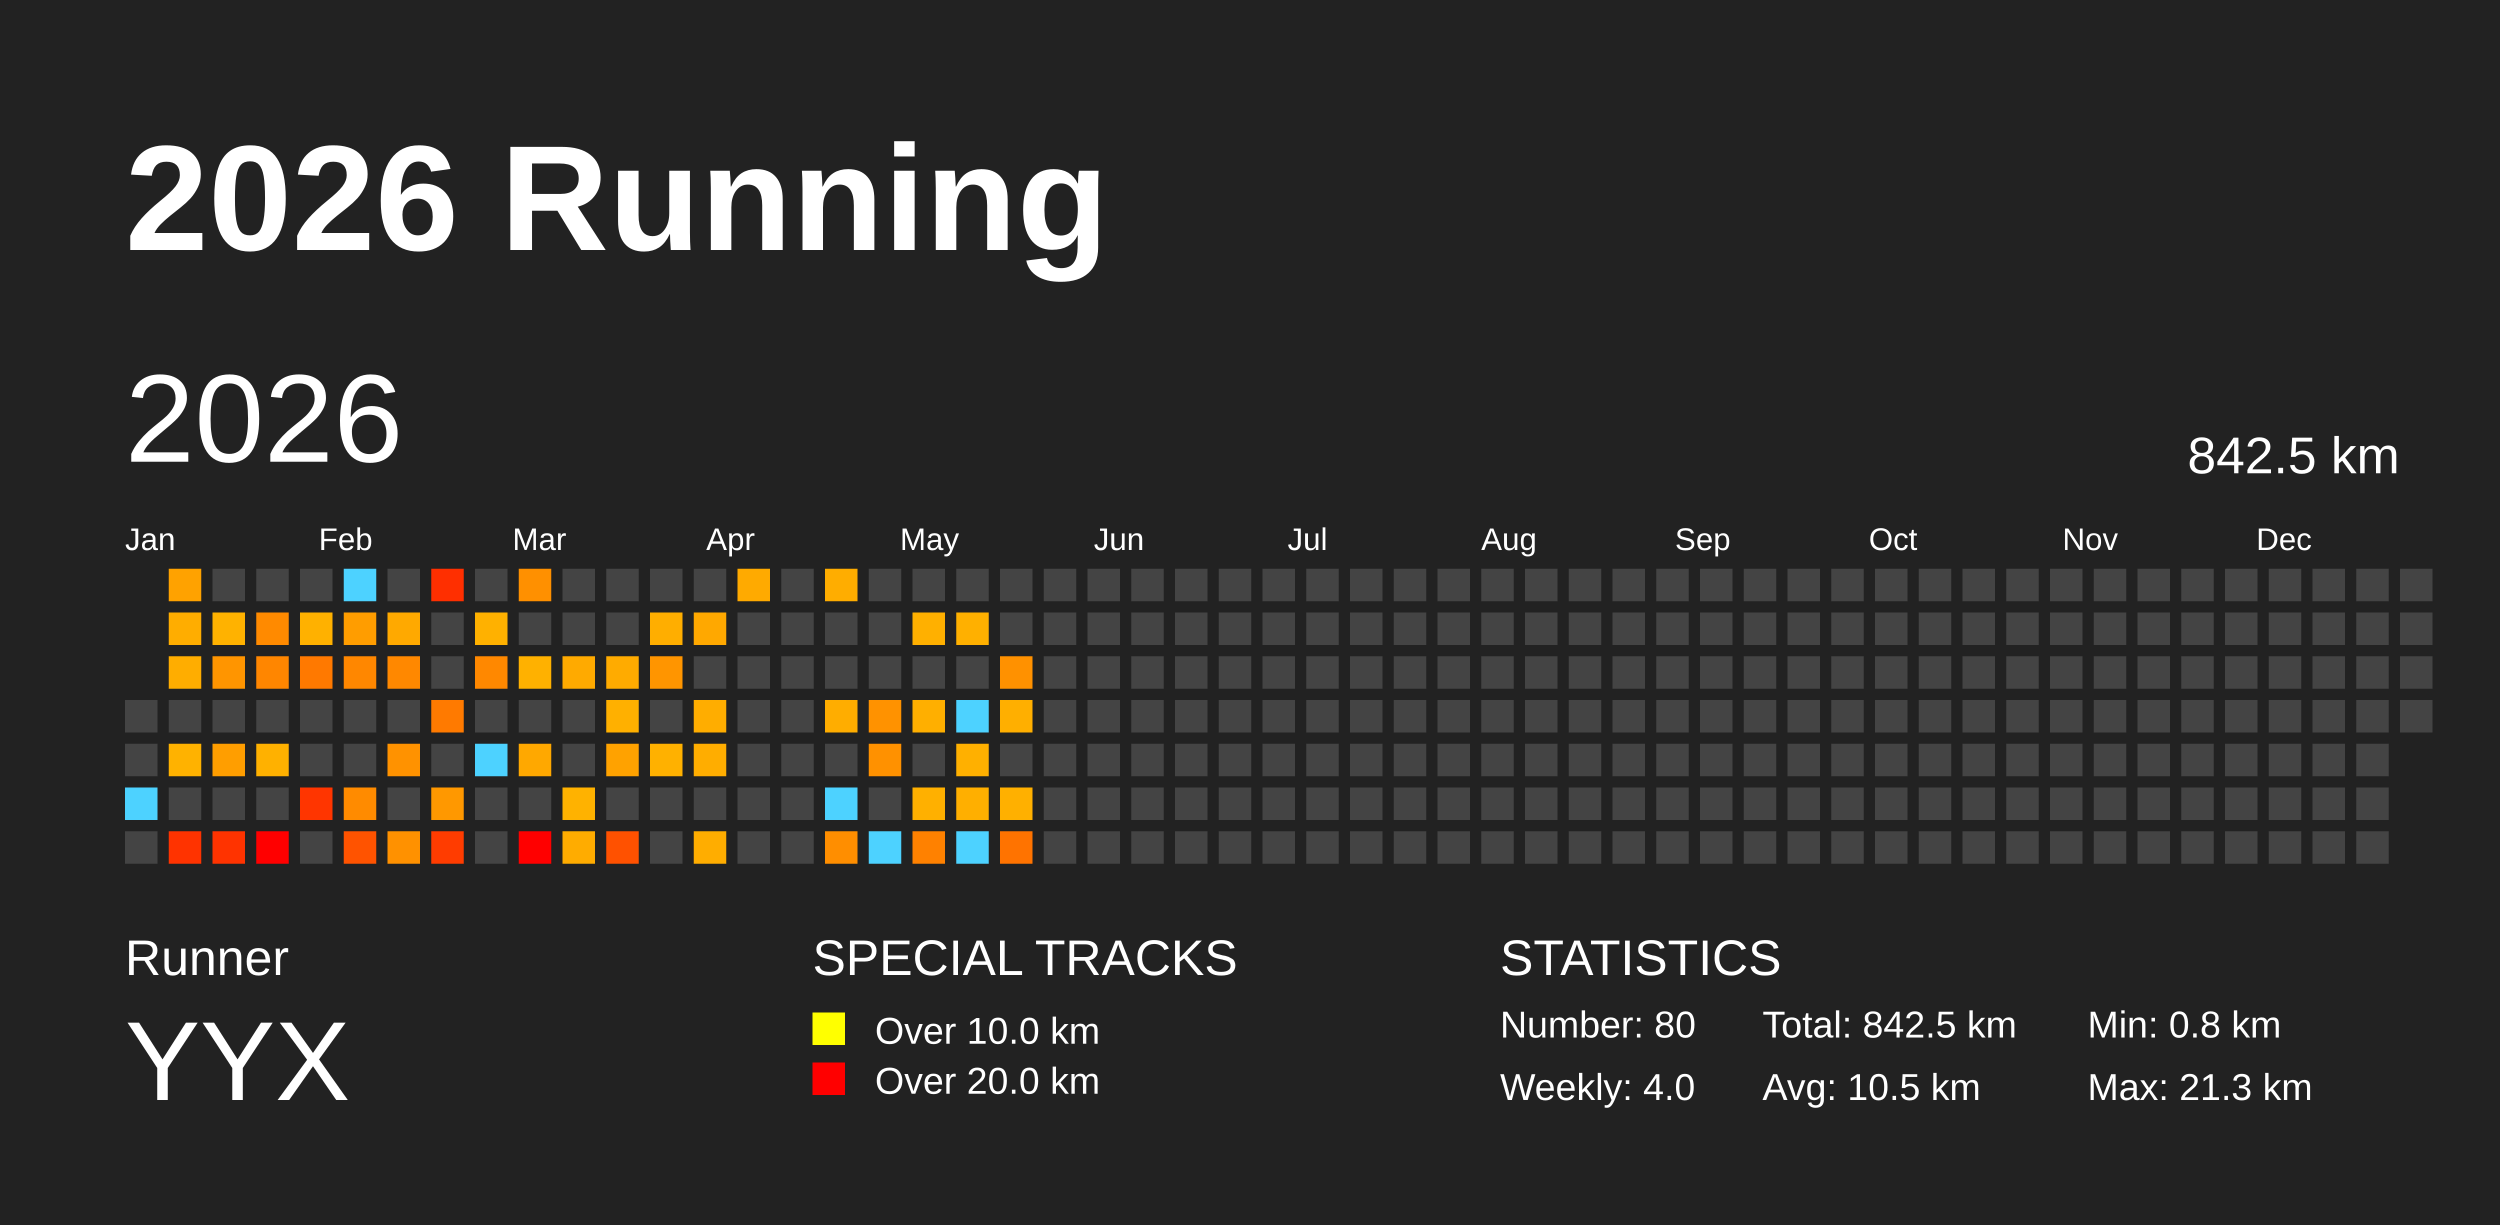
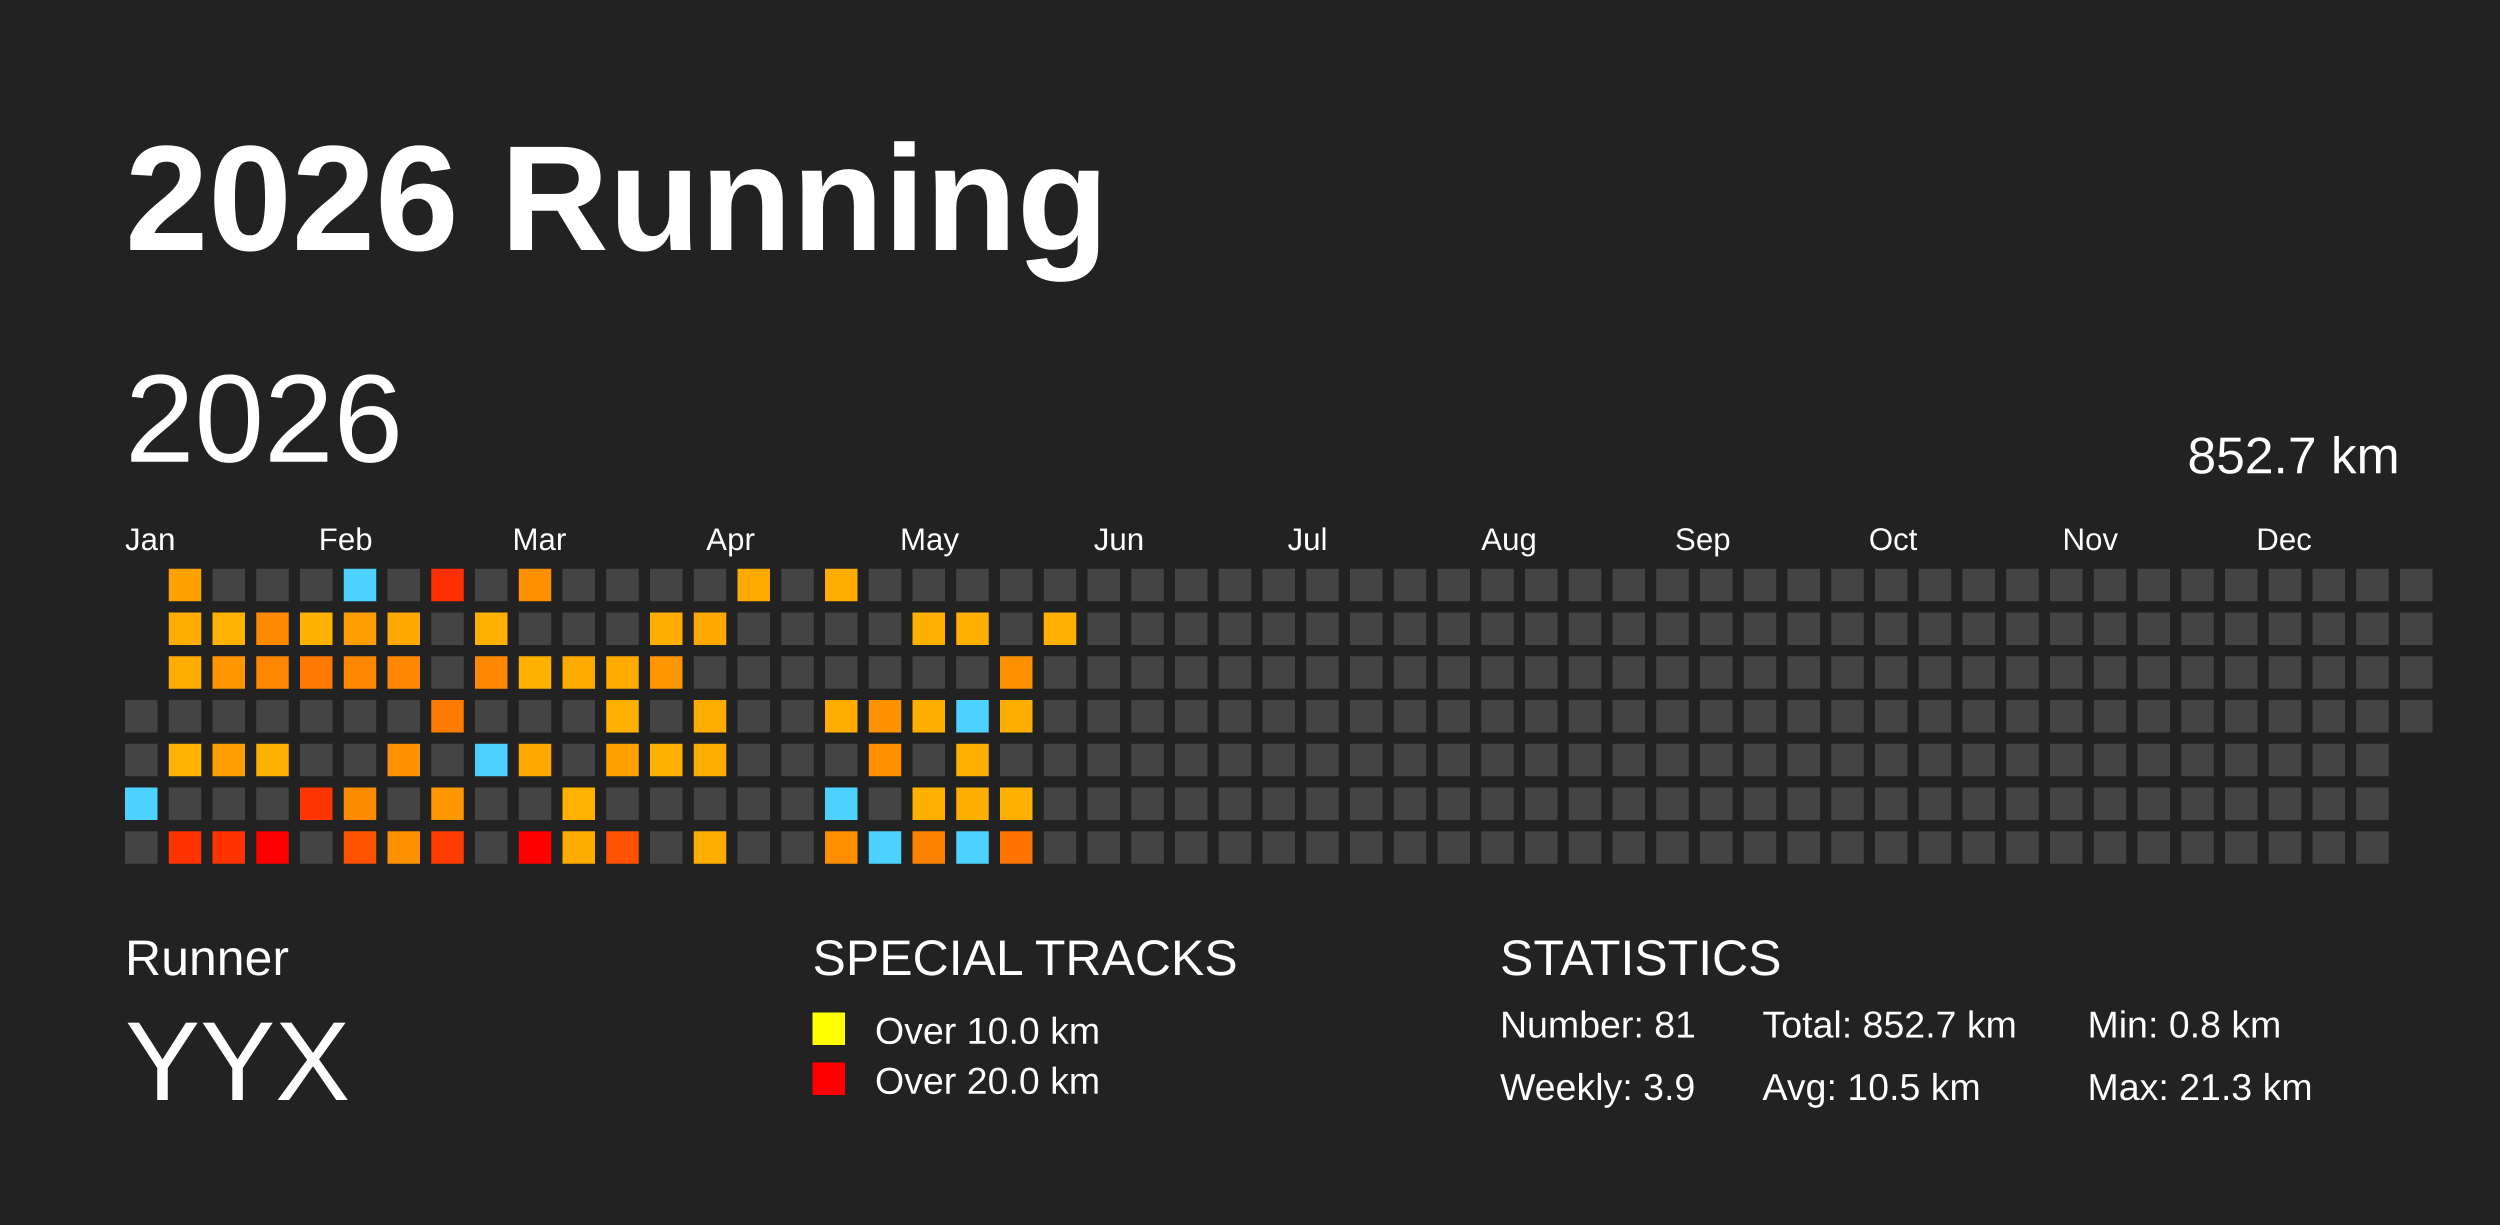
<svg xmlns="http://www.w3.org/2000/svg" baseProfile="full" height="98mm" version="1.1" viewBox="0,0,200,98" width="200mm">
  <defs />
  <rect fill="#222222" height="98" width="200" x="0" y="0" />
  <text fill="#FFFFFF" style="font-size:12px; font-family:Arial; font-weight:bold;" x="10" y="20">2026 Running</text>
  <text fill="#FFFFFF" style="font-size:4px; font-family:Arial" x="10" y="78">Runner</text>
  <text fill="#FFFFFF" style="font-size:9px; font-family:Arial" x="10" y="88">YYX</text>
  <text fill="#FFFFFF" style="font-size:4px; font-family:Arial" x="65" y="78">SPECIAL TRACKS</text>
  <rect fill="yellow" height="2.6" width="2.6" x="65" y="81" />
  <text fill="#FFFFFF" style="font-size:3px; font-family:Arial" x="70" y="83.5">Over 10.0 km</text>
  <rect fill="red" height="2.6" width="2.6" x="65" y="85" />
  <text fill="#FFFFFF" style="font-size:3px; font-family:Arial" x="70" y="87.5">Over 20.0 km</text>
  <text fill="#FFFFFF" style="font-size:4px; font-family:Arial" x="120" y="78">STATISTICS</text>
-   <text fill="#FFFFFF" style="font-size:3px; font-family:Arial" x="120" y="83">Number: 80</text>
-   <text fill="#FFFFFF" style="font-size:3px; font-family:Arial" x="120" y="88">Weekly: 4.0</text>
-   <text fill="#FFFFFF" style="font-size:3px; font-family:Arial" x="141" y="83">Total: 842.5 km</text>
+   <text fill="#FFFFFF" style="font-size:3px; font-family:Arial" x="120" y="83">Number: 81</text>
+   <text fill="#FFFFFF" style="font-size:3px; font-family:Arial" x="120" y="88">Weekly: 3.9</text>
+   <text fill="#FFFFFF" style="font-size:3px; font-family:Arial" x="141" y="83">Total: 852.7 km</text>
  <text fill="#FFFFFF" style="font-size:3px; font-family:Arial" x="141" y="88">Avg: 10.5 km</text>
  <text fill="#FFFFFF" style="font-size:3px; font-family:Arial" x="167" y="83">Min: 0.8 km</text>
  <text fill="#FFFFFF" style="font-size:3px; font-family:Arial" x="167" y="88">Max: 21.3 km</text>
  <text dominant-baseline="hanging" fill="#FFFFFF" style="font-size:10.0px; font-family:Arial;" x="10" y="30">2026</text>
-   <text dominant-baseline="hanging" fill="#FFFFFF" style="font-size:4.125px; font-family:Arial;" x="175" y="35">842.5 km</text>
+   <text dominant-baseline="hanging" fill="#FFFFFF" style="font-size:4.125px; font-family:Arial;" x="175" y="35">852.7 km</text>
  <text fill="#FFFFFF" style="font-size:2.5px; font-family:Arial" x="10.0" y="44">Jan</text>
  <text fill="#FFFFFF" style="font-size:2.5px; font-family:Arial" x="25.5" y="44">Feb</text>
  <text fill="#FFFFFF" style="font-size:2.5px; font-family:Arial" x="41.0" y="44">Mar</text>
  <text fill="#FFFFFF" style="font-size:2.5px; font-family:Arial" x="56.5" y="44">Apr</text>
  <text fill="#FFFFFF" style="font-size:2.5px; font-family:Arial" x="72.0" y="44">May</text>
  <text fill="#FFFFFF" style="font-size:2.5px; font-family:Arial" x="87.5" y="44">Jun</text>
  <text fill="#FFFFFF" style="font-size:2.5px; font-family:Arial" x="103.0" y="44">Jul</text>
  <text fill="#FFFFFF" style="font-size:2.5px; font-family:Arial" x="118.5" y="44">Aug</text>
  <text fill="#FFFFFF" style="font-size:2.5px; font-family:Arial" x="134.0" y="44">Sep</text>
  <text fill="#FFFFFF" style="font-size:2.5px; font-family:Arial" x="149.5" y="44">Oct</text>
  <text fill="#FFFFFF" style="font-size:2.5px; font-family:Arial" x="165.0" y="44">Nov</text>
  <text fill="#FFFFFF" style="font-size:2.5px; font-family:Arial" x="180.5" y="44">Dec</text>
  <rect fill="#444444" height="2.6" width="2.6" x="10.0" y="56.0" />
  <rect fill="#444444" height="2.6" width="2.6" x="10.0" y="59.5" />
  <rect fill="#4dd2ff" height="2.6" width="2.6" x="10.0" y="63.0" />
  <rect fill="#444444" height="2.6" width="2.6" x="10.0" y="66.5" />
  <rect fill="#ffa200" height="2.6" width="2.6" x="13.5" y="45.5" />
  <rect fill="#ffad00" height="2.6" width="2.6" x="13.5" y="49.0" />
  <rect fill="#ffad00" height="2.6" width="2.6" x="13.5" y="52.5" />
  <rect fill="#444444" height="2.6" width="2.6" x="13.5" y="56.0" />
  <rect fill="#ffb200" height="2.6" width="2.6" x="13.5" y="59.5" />
  <rect fill="#444444" height="2.6" width="2.6" x="13.5" y="63.0" />
  <rect fill="#ff3300" height="2.6" width="2.6" x="13.5" y="66.5" />
  <rect fill="#444444" height="2.6" width="2.6" x="17.0" y="45.5" />
  <rect fill="#ffb200" height="2.6" width="2.6" x="17.0" y="49.0" />
  <rect fill="#ff9500" height="2.6" width="2.6" x="17.0" y="52.5" />
  <rect fill="#444444" height="2.6" width="2.6" x="17.0" y="56.0" />
  <rect fill="#ff9e00" height="2.6" width="2.6" x="17.0" y="59.5" />
  <rect fill="#444444" height="2.6" width="2.6" x="17.0" y="63.0" />
  <rect fill="#ff3300" height="2.6" width="2.6" x="17.0" y="66.5" />
  <rect fill="#444444" height="2.6" width="2.6" x="20.5" y="45.5" />
  <rect fill="#ff8a00" height="2.6" width="2.6" x="20.5" y="49.0" />
  <rect fill="#ff8600" height="2.6" width="2.6" x="20.5" y="52.5" />
  <rect fill="#444444" height="2.6" width="2.6" x="20.5" y="56.0" />
  <rect fill="#ffb100" height="2.6" width="2.6" x="20.5" y="59.5" />
  <rect fill="#444444" height="2.6" width="2.6" x="20.5" y="63.0" />
  <rect fill="red" height="2.6" width="2.6" x="20.5" y="66.5" />
  <rect fill="#444444" height="2.6" width="2.6" x="24.0" y="45.5" />
  <rect fill="#ffb100" height="2.6" width="2.6" x="24.0" y="49.0" />
  <rect fill="#ff7900" height="2.6" width="2.6" x="24.0" y="52.5" />
  <rect fill="#444444" height="2.6" width="2.6" x="24.0" y="56.0" />
  <rect fill="#444444" height="2.6" width="2.6" x="24.0" y="59.5" />
  <rect fill="#ff3500" height="2.6" width="2.6" x="24.0" y="63.0" />
  <rect fill="#444444" height="2.6" width="2.6" x="24.0" y="66.5" />
  <rect fill="#4dd2ff" height="2.6" width="2.6" x="27.5" y="45.5" />
  <rect fill="#ff9d00" height="2.6" width="2.6" x="27.5" y="49.0" />
  <rect fill="#ff8700" height="2.6" width="2.6" x="27.5" y="52.5" />
  <rect fill="#444444" height="2.6" width="2.6" x="27.5" y="56.0" />
  <rect fill="#444444" height="2.6" width="2.6" x="27.5" y="59.5" />
  <rect fill="#ff8b00" height="2.6" width="2.6" x="27.5" y="63.0" />
  <rect fill="#ff5300" height="2.6" width="2.6" x="27.5" y="66.5" />
  <rect fill="#444444" height="2.6" width="2.6" x="31.0" y="45.5" />
  <rect fill="#ffa900" height="2.6" width="2.6" x="31.0" y="49.0" />
  <rect fill="#ff8800" height="2.6" width="2.6" x="31.0" y="52.5" />
  <rect fill="#444444" height="2.6" width="2.6" x="31.0" y="56.0" />
  <rect fill="#ff9200" height="2.6" width="2.6" x="31.0" y="59.5" />
  <rect fill="#444444" height="2.6" width="2.6" x="31.0" y="63.0" />
  <rect fill="#ff9100" height="2.6" width="2.6" x="31.0" y="66.5" />
  <rect fill="#ff2f00" height="2.6" width="2.6" x="34.5" y="45.5" />
  <rect fill="#444444" height="2.6" width="2.6" x="34.5" y="49.0" />
  <rect fill="#444444" height="2.6" width="2.6" x="34.5" y="52.5" />
  <rect fill="#ff7a00" height="2.6" width="2.6" x="34.5" y="56.0" />
  <rect fill="#444444" height="2.6" width="2.6" x="34.5" y="59.5" />
  <rect fill="#ff9800" height="2.6" width="2.6" x="34.5" y="63.0" />
  <rect fill="#ff3c00" height="2.6" width="2.6" x="34.5" y="66.5" />
  <rect fill="#444444" height="2.6" width="2.6" x="38.0" y="45.5" />
  <rect fill="#ffb100" height="2.6" width="2.6" x="38.0" y="49.0" />
  <rect fill="#ff8800" height="2.6" width="2.6" x="38.0" y="52.5" />
  <rect fill="#444444" height="2.6" width="2.6" x="38.0" y="56.0" />
  <rect fill="#4dd2ff" height="2.6" width="2.6" x="38.0" y="59.5" />
  <rect fill="#444444" height="2.6" width="2.6" x="38.0" y="63.0" />
  <rect fill="#444444" height="2.6" width="2.6" x="38.0" y="66.5" />
  <rect fill="#ff9000" height="2.6" width="2.6" x="41.5" y="45.5" />
  <rect fill="#444444" height="2.6" width="2.6" x="41.5" y="49.0" />
  <rect fill="#ffb100" height="2.6" width="2.6" x="41.5" y="52.5" />
  <rect fill="#444444" height="2.6" width="2.6" x="41.5" y="56.0" />
  <rect fill="#ffa800" height="2.6" width="2.6" x="41.5" y="59.5" />
  <rect fill="#444444" height="2.6" width="2.6" x="41.5" y="63.0" />
  <rect fill="red" height="2.6" width="2.6" x="41.5" y="66.5" />
  <rect fill="#444444" height="2.6" width="2.6" x="45.0" y="45.5" />
  <rect fill="#444444" height="2.6" width="2.6" x="45.0" y="49.0" />
  <rect fill="#ffaa00" height="2.6" width="2.6" x="45.0" y="52.5" />
  <rect fill="#444444" height="2.6" width="2.6" x="45.0" y="56.0" />
  <rect fill="#444444" height="2.6" width="2.6" x="45.0" y="59.5" />
  <rect fill="#ffb200" height="2.6" width="2.6" x="45.0" y="63.0" />
  <rect fill="#ffac00" height="2.6" width="2.6" x="45.0" y="66.5" />
  <rect fill="#444444" height="2.6" width="2.6" x="48.5" y="45.5" />
  <rect fill="#444444" height="2.6" width="2.6" x="48.5" y="49.0" />
  <rect fill="#ffab00" height="2.6" width="2.6" x="48.5" y="52.5" />
  <rect fill="#ffb000" height="2.6" width="2.6" x="48.5" y="56.0" />
  <rect fill="#ffa200" height="2.6" width="2.6" x="48.5" y="59.5" />
  <rect fill="#444444" height="2.6" width="2.6" x="48.5" y="63.0" />
  <rect fill="#ff5100" height="2.6" width="2.6" x="48.5" y="66.5" />
  <rect fill="#444444" height="2.6" width="2.6" x="52.0" y="45.5" />
  <rect fill="#ffae00" height="2.6" width="2.6" x="52.0" y="49.0" />
  <rect fill="#ff9500" height="2.6" width="2.6" x="52.0" y="52.5" />
  <rect fill="#444444" height="2.6" width="2.6" x="52.0" y="56.0" />
  <rect fill="#ffb100" height="2.6" width="2.6" x="52.0" y="59.5" />
  <rect fill="#444444" height="2.6" width="2.6" x="52.0" y="63.0" />
  <rect fill="#444444" height="2.6" width="2.6" x="52.0" y="66.5" />
  <rect fill="#444444" height="2.6" width="2.6" x="55.5" y="45.5" />
  <rect fill="#ffa800" height="2.6" width="2.6" x="55.5" y="49.0" />
  <rect fill="#444444" height="2.6" width="2.6" x="55.5" y="52.5" />
  <rect fill="#ffad00" height="2.6" width="2.6" x="55.5" y="56.0" />
  <rect fill="#ffad00" height="2.6" width="2.6" x="55.5" y="59.5" />
  <rect fill="#444444" height="2.6" width="2.6" x="55.5" y="63.0" />
  <rect fill="#ffad00" height="2.6" width="2.6" x="55.5" y="66.5" />
  <rect fill="#ffaa00" height="2.6" width="2.6" x="59.0" y="45.5" />
  <rect fill="#444444" height="2.6" width="2.6" x="59.0" y="49.0" />
  <rect fill="#444444" height="2.6" width="2.6" x="59.0" y="52.5" />
  <rect fill="#444444" height="2.6" width="2.6" x="59.0" y="56.0" />
  <rect fill="#444444" height="2.6" width="2.6" x="59.0" y="59.5" />
  <rect fill="#444444" height="2.6" width="2.6" x="59.0" y="63.0" />
  <rect fill="#444444" height="2.6" width="2.6" x="59.0" y="66.5" />
  <rect fill="#444444" height="2.6" width="2.6" x="62.5" y="45.5" />
  <rect fill="#444444" height="2.6" width="2.6" x="62.5" y="49.0" />
  <rect fill="#444444" height="2.6" width="2.6" x="62.5" y="52.5" />
  <rect fill="#444444" height="2.6" width="2.6" x="62.5" y="56.0" />
  <rect fill="#444444" height="2.6" width="2.6" x="62.5" y="59.5" />
  <rect fill="#444444" height="2.6" width="2.6" x="62.5" y="63.0" />
  <rect fill="#444444" height="2.6" width="2.6" x="62.5" y="66.5" />
  <rect fill="#ffad00" height="2.6" width="2.6" x="66.0" y="45.5" />
  <rect fill="#444444" height="2.6" width="2.6" x="66.0" y="49.0" />
  <rect fill="#444444" height="2.6" width="2.6" x="66.0" y="52.5" />
  <rect fill="#ffad00" height="2.6" width="2.6" x="66.0" y="56.0" />
  <rect fill="#444444" height="2.6" width="2.6" x="66.0" y="59.5" />
  <rect fill="#4dd2ff" height="2.6" width="2.6" x="66.0" y="63.0" />
  <rect fill="#ff8e00" height="2.6" width="2.6" x="66.0" y="66.5" />
  <rect fill="#444444" height="2.6" width="2.6" x="69.5" y="45.5" />
  <rect fill="#444444" height="2.6" width="2.6" x="69.5" y="49.0" />
  <rect fill="#444444" height="2.6" width="2.6" x="69.5" y="52.5" />
  <rect fill="#ff9200" height="2.6" width="2.6" x="69.5" y="56.0" />
  <rect fill="#ff9100" height="2.6" width="2.6" x="69.5" y="59.5" />
  <rect fill="#444444" height="2.6" width="2.6" x="69.5" y="63.0" />
  <rect fill="#4dd2ff" height="2.6" width="2.6" x="69.5" y="66.5" />
  <rect fill="#444444" height="2.6" width="2.6" x="73.0" y="45.5" />
  <rect fill="#ffb000" height="2.6" width="2.6" x="73.0" y="49.0" />
  <rect fill="#444444" height="2.6" width="2.6" x="73.0" y="52.5" />
  <rect fill="#ffaf00" height="2.6" width="2.6" x="73.0" y="56.0" />
  <rect fill="#444444" height="2.6" width="2.6" x="73.0" y="59.5" />
  <rect fill="#ffb000" height="2.6" width="2.6" x="73.0" y="63.0" />
  <rect fill="#ff8100" height="2.6" width="2.6" x="73.0" y="66.5" />
  <rect fill="#444444" height="2.6" width="2.6" x="76.5" y="45.5" />
  <rect fill="#ffb000" height="2.6" width="2.6" x="76.5" y="49.0" />
  <rect fill="#444444" height="2.6" width="2.6" x="76.5" y="52.5" />
  <rect fill="#4dd2ff" height="2.6" width="2.6" x="76.5" y="56.0" />
  <rect fill="#ffb000" height="2.6" width="2.6" x="76.5" y="59.5" />
  <rect fill="#ffaf00" height="2.6" width="2.6" x="76.5" y="63.0" />
  <rect fill="#4dd2ff" height="2.6" width="2.6" x="76.5" y="66.5" />
  <rect fill="#444444" height="2.6" width="2.6" x="80.0" y="45.5" />
  <rect fill="#444444" height="2.6" width="2.6" x="80.0" y="49.0" />
  <rect fill="#ff9100" height="2.6" width="2.6" x="80.0" y="52.5" />
  <rect fill="#ffaf00" height="2.6" width="2.6" x="80.0" y="56.0" />
  <rect fill="#444444" height="2.6" width="2.6" x="80.0" y="59.5" />
  <rect fill="#ffb000" height="2.6" width="2.6" x="80.0" y="63.0" />
  <rect fill="#ff7300" height="2.6" width="2.6" x="80.0" y="66.5" />
  <rect fill="#444444" height="2.6" width="2.6" x="83.5" y="45.5" />
-   <rect fill="#444444" height="2.6" width="2.6" x="83.5" y="49.0" />
+   <rect fill="#ffb000" height="2.6" width="2.6" x="83.5" y="49.0" />
  <rect fill="#444444" height="2.6" width="2.6" x="83.5" y="52.5" />
  <rect fill="#444444" height="2.6" width="2.6" x="83.5" y="56.0" />
  <rect fill="#444444" height="2.6" width="2.6" x="83.5" y="59.5" />
  <rect fill="#444444" height="2.6" width="2.6" x="83.5" y="63.0" />
  <rect fill="#444444" height="2.6" width="2.6" x="83.5" y="66.5" />
  <rect fill="#444444" height="2.6" width="2.6" x="87.0" y="45.5" />
  <rect fill="#444444" height="2.6" width="2.6" x="87.0" y="49.0" />
  <rect fill="#444444" height="2.6" width="2.6" x="87.0" y="52.5" />
  <rect fill="#444444" height="2.6" width="2.6" x="87.0" y="56.0" />
  <rect fill="#444444" height="2.6" width="2.6" x="87.0" y="59.5" />
  <rect fill="#444444" height="2.6" width="2.6" x="87.0" y="63.0" />
  <rect fill="#444444" height="2.6" width="2.6" x="87.0" y="66.5" />
  <rect fill="#444444" height="2.6" width="2.6" x="90.5" y="45.5" />
  <rect fill="#444444" height="2.6" width="2.6" x="90.5" y="49.0" />
  <rect fill="#444444" height="2.6" width="2.6" x="90.5" y="52.5" />
  <rect fill="#444444" height="2.6" width="2.6" x="90.5" y="56.0" />
  <rect fill="#444444" height="2.6" width="2.6" x="90.5" y="59.5" />
  <rect fill="#444444" height="2.6" width="2.6" x="90.5" y="63.0" />
  <rect fill="#444444" height="2.6" width="2.6" x="90.5" y="66.5" />
  <rect fill="#444444" height="2.6" width="2.6" x="94.0" y="45.5" />
  <rect fill="#444444" height="2.6" width="2.6" x="94.0" y="49.0" />
  <rect fill="#444444" height="2.6" width="2.6" x="94.0" y="52.5" />
  <rect fill="#444444" height="2.6" width="2.6" x="94.0" y="56.0" />
  <rect fill="#444444" height="2.6" width="2.6" x="94.0" y="59.5" />
  <rect fill="#444444" height="2.6" width="2.6" x="94.0" y="63.0" />
  <rect fill="#444444" height="2.6" width="2.6" x="94.0" y="66.5" />
  <rect fill="#444444" height="2.6" width="2.6" x="97.5" y="45.5" />
  <rect fill="#444444" height="2.6" width="2.6" x="97.5" y="49.0" />
  <rect fill="#444444" height="2.6" width="2.6" x="97.5" y="52.5" />
  <rect fill="#444444" height="2.6" width="2.6" x="97.5" y="56.0" />
  <rect fill="#444444" height="2.6" width="2.6" x="97.5" y="59.5" />
  <rect fill="#444444" height="2.6" width="2.6" x="97.5" y="63.0" />
  <rect fill="#444444" height="2.6" width="2.6" x="97.5" y="66.5" />
  <rect fill="#444444" height="2.6" width="2.6" x="101.0" y="45.5" />
  <rect fill="#444444" height="2.6" width="2.6" x="101.0" y="49.0" />
  <rect fill="#444444" height="2.6" width="2.6" x="101.0" y="52.5" />
  <rect fill="#444444" height="2.6" width="2.6" x="101.0" y="56.0" />
  <rect fill="#444444" height="2.6" width="2.6" x="101.0" y="59.5" />
  <rect fill="#444444" height="2.6" width="2.6" x="101.0" y="63.0" />
  <rect fill="#444444" height="2.6" width="2.6" x="101.0" y="66.5" />
  <rect fill="#444444" height="2.6" width="2.6" x="104.5" y="45.5" />
  <rect fill="#444444" height="2.6" width="2.6" x="104.5" y="49.0" />
  <rect fill="#444444" height="2.6" width="2.6" x="104.5" y="52.5" />
  <rect fill="#444444" height="2.6" width="2.6" x="104.5" y="56.0" />
  <rect fill="#444444" height="2.6" width="2.6" x="104.5" y="59.5" />
  <rect fill="#444444" height="2.6" width="2.6" x="104.5" y="63.0" />
  <rect fill="#444444" height="2.6" width="2.6" x="104.5" y="66.5" />
  <rect fill="#444444" height="2.6" width="2.6" x="108.0" y="45.5" />
  <rect fill="#444444" height="2.6" width="2.6" x="108.0" y="49.0" />
  <rect fill="#444444" height="2.6" width="2.6" x="108.0" y="52.5" />
  <rect fill="#444444" height="2.6" width="2.6" x="108.0" y="56.0" />
  <rect fill="#444444" height="2.6" width="2.6" x="108.0" y="59.5" />
  <rect fill="#444444" height="2.6" width="2.6" x="108.0" y="63.0" />
  <rect fill="#444444" height="2.6" width="2.6" x="108.0" y="66.5" />
  <rect fill="#444444" height="2.6" width="2.6" x="111.5" y="45.5" />
  <rect fill="#444444" height="2.6" width="2.6" x="111.5" y="49.0" />
  <rect fill="#444444" height="2.6" width="2.6" x="111.5" y="52.5" />
  <rect fill="#444444" height="2.6" width="2.6" x="111.5" y="56.0" />
  <rect fill="#444444" height="2.6" width="2.6" x="111.5" y="59.5" />
  <rect fill="#444444" height="2.6" width="2.6" x="111.5" y="63.0" />
  <rect fill="#444444" height="2.6" width="2.6" x="111.5" y="66.5" />
  <rect fill="#444444" height="2.6" width="2.6" x="115.0" y="45.5" />
  <rect fill="#444444" height="2.6" width="2.6" x="115.0" y="49.0" />
  <rect fill="#444444" height="2.6" width="2.6" x="115.0" y="52.5" />
  <rect fill="#444444" height="2.6" width="2.6" x="115.0" y="56.0" />
  <rect fill="#444444" height="2.6" width="2.6" x="115.0" y="59.5" />
  <rect fill="#444444" height="2.6" width="2.6" x="115.0" y="63.0" />
  <rect fill="#444444" height="2.6" width="2.6" x="115.0" y="66.5" />
  <rect fill="#444444" height="2.6" width="2.6" x="118.5" y="45.5" />
  <rect fill="#444444" height="2.6" width="2.6" x="118.5" y="49.0" />
  <rect fill="#444444" height="2.6" width="2.6" x="118.5" y="52.5" />
  <rect fill="#444444" height="2.6" width="2.6" x="118.5" y="56.0" />
  <rect fill="#444444" height="2.6" width="2.6" x="118.5" y="59.5" />
  <rect fill="#444444" height="2.6" width="2.6" x="118.5" y="63.0" />
  <rect fill="#444444" height="2.6" width="2.6" x="118.5" y="66.5" />
  <rect fill="#444444" height="2.6" width="2.6" x="122.0" y="45.5" />
  <rect fill="#444444" height="2.6" width="2.6" x="122.0" y="49.0" />
  <rect fill="#444444" height="2.6" width="2.6" x="122.0" y="52.5" />
  <rect fill="#444444" height="2.6" width="2.6" x="122.0" y="56.0" />
  <rect fill="#444444" height="2.6" width="2.6" x="122.0" y="59.5" />
  <rect fill="#444444" height="2.6" width="2.6" x="122.0" y="63.0" />
  <rect fill="#444444" height="2.6" width="2.6" x="122.0" y="66.5" />
  <rect fill="#444444" height="2.6" width="2.6" x="125.5" y="45.5" />
  <rect fill="#444444" height="2.6" width="2.6" x="125.5" y="49.0" />
  <rect fill="#444444" height="2.6" width="2.6" x="125.5" y="52.5" />
  <rect fill="#444444" height="2.6" width="2.6" x="125.5" y="56.0" />
  <rect fill="#444444" height="2.6" width="2.6" x="125.5" y="59.5" />
  <rect fill="#444444" height="2.6" width="2.6" x="125.5" y="63.0" />
  <rect fill="#444444" height="2.6" width="2.6" x="125.5" y="66.5" />
  <rect fill="#444444" height="2.6" width="2.6" x="129.0" y="45.5" />
  <rect fill="#444444" height="2.6" width="2.6" x="129.0" y="49.0" />
  <rect fill="#444444" height="2.6" width="2.6" x="129.0" y="52.5" />
  <rect fill="#444444" height="2.6" width="2.6" x="129.0" y="56.0" />
  <rect fill="#444444" height="2.6" width="2.6" x="129.0" y="59.5" />
  <rect fill="#444444" height="2.6" width="2.6" x="129.0" y="63.0" />
  <rect fill="#444444" height="2.6" width="2.6" x="129.0" y="66.5" />
  <rect fill="#444444" height="2.6" width="2.6" x="132.5" y="45.5" />
  <rect fill="#444444" height="2.6" width="2.6" x="132.5" y="49.0" />
  <rect fill="#444444" height="2.6" width="2.6" x="132.5" y="52.5" />
  <rect fill="#444444" height="2.6" width="2.6" x="132.5" y="56.0" />
  <rect fill="#444444" height="2.6" width="2.6" x="132.5" y="59.5" />
  <rect fill="#444444" height="2.6" width="2.6" x="132.5" y="63.0" />
  <rect fill="#444444" height="2.6" width="2.6" x="132.5" y="66.5" />
  <rect fill="#444444" height="2.6" width="2.6" x="136.0" y="45.5" />
  <rect fill="#444444" height="2.6" width="2.6" x="136.0" y="49.0" />
  <rect fill="#444444" height="2.6" width="2.6" x="136.0" y="52.5" />
  <rect fill="#444444" height="2.6" width="2.6" x="136.0" y="56.0" />
  <rect fill="#444444" height="2.6" width="2.6" x="136.0" y="59.5" />
  <rect fill="#444444" height="2.6" width="2.6" x="136.0" y="63.0" />
  <rect fill="#444444" height="2.6" width="2.6" x="136.0" y="66.5" />
  <rect fill="#444444" height="2.6" width="2.6" x="139.5" y="45.5" />
  <rect fill="#444444" height="2.6" width="2.6" x="139.5" y="49.0" />
  <rect fill="#444444" height="2.6" width="2.6" x="139.5" y="52.5" />
  <rect fill="#444444" height="2.6" width="2.6" x="139.5" y="56.0" />
  <rect fill="#444444" height="2.6" width="2.6" x="139.5" y="59.5" />
  <rect fill="#444444" height="2.6" width="2.6" x="139.5" y="63.0" />
  <rect fill="#444444" height="2.6" width="2.6" x="139.5" y="66.5" />
  <rect fill="#444444" height="2.6" width="2.6" x="143.0" y="45.5" />
  <rect fill="#444444" height="2.6" width="2.6" x="143.0" y="49.0" />
  <rect fill="#444444" height="2.6" width="2.6" x="143.0" y="52.5" />
  <rect fill="#444444" height="2.6" width="2.6" x="143.0" y="56.0" />
  <rect fill="#444444" height="2.6" width="2.6" x="143.0" y="59.5" />
  <rect fill="#444444" height="2.6" width="2.6" x="143.0" y="63.0" />
  <rect fill="#444444" height="2.6" width="2.6" x="143.0" y="66.5" />
  <rect fill="#444444" height="2.6" width="2.6" x="146.5" y="45.5" />
  <rect fill="#444444" height="2.6" width="2.6" x="146.5" y="49.0" />
  <rect fill="#444444" height="2.6" width="2.6" x="146.5" y="52.5" />
  <rect fill="#444444" height="2.6" width="2.6" x="146.5" y="56.0" />
  <rect fill="#444444" height="2.6" width="2.6" x="146.5" y="59.5" />
  <rect fill="#444444" height="2.6" width="2.6" x="146.5" y="63.0" />
  <rect fill="#444444" height="2.6" width="2.6" x="146.5" y="66.5" />
  <rect fill="#444444" height="2.6" width="2.6" x="150.0" y="45.5" />
  <rect fill="#444444" height="2.6" width="2.6" x="150.0" y="49.0" />
  <rect fill="#444444" height="2.6" width="2.6" x="150.0" y="52.5" />
  <rect fill="#444444" height="2.6" width="2.6" x="150.0" y="56.0" />
  <rect fill="#444444" height="2.6" width="2.6" x="150.0" y="59.5" />
  <rect fill="#444444" height="2.6" width="2.6" x="150.0" y="63.0" />
  <rect fill="#444444" height="2.6" width="2.6" x="150.0" y="66.5" />
  <rect fill="#444444" height="2.6" width="2.6" x="153.5" y="45.5" />
  <rect fill="#444444" height="2.6" width="2.6" x="153.5" y="49.0" />
  <rect fill="#444444" height="2.6" width="2.6" x="153.5" y="52.5" />
  <rect fill="#444444" height="2.6" width="2.6" x="153.5" y="56.0" />
  <rect fill="#444444" height="2.6" width="2.6" x="153.5" y="59.5" />
  <rect fill="#444444" height="2.6" width="2.6" x="153.5" y="63.0" />
  <rect fill="#444444" height="2.6" width="2.6" x="153.5" y="66.5" />
  <rect fill="#444444" height="2.6" width="2.6" x="157.0" y="45.5" />
  <rect fill="#444444" height="2.6" width="2.6" x="157.0" y="49.0" />
  <rect fill="#444444" height="2.6" width="2.6" x="157.0" y="52.5" />
  <rect fill="#444444" height="2.6" width="2.6" x="157.0" y="56.0" />
  <rect fill="#444444" height="2.6" width="2.6" x="157.0" y="59.5" />
  <rect fill="#444444" height="2.6" width="2.6" x="157.0" y="63.0" />
  <rect fill="#444444" height="2.6" width="2.6" x="157.0" y="66.5" />
  <rect fill="#444444" height="2.6" width="2.6" x="160.5" y="45.5" />
  <rect fill="#444444" height="2.6" width="2.6" x="160.5" y="49.0" />
  <rect fill="#444444" height="2.6" width="2.6" x="160.5" y="52.5" />
  <rect fill="#444444" height="2.6" width="2.6" x="160.5" y="56.0" />
  <rect fill="#444444" height="2.6" width="2.6" x="160.5" y="59.5" />
  <rect fill="#444444" height="2.6" width="2.6" x="160.5" y="63.0" />
  <rect fill="#444444" height="2.6" width="2.6" x="160.5" y="66.5" />
  <rect fill="#444444" height="2.6" width="2.6" x="164.0" y="45.5" />
  <rect fill="#444444" height="2.6" width="2.6" x="164.0" y="49.0" />
  <rect fill="#444444" height="2.6" width="2.6" x="164.0" y="52.5" />
  <rect fill="#444444" height="2.6" width="2.6" x="164.0" y="56.0" />
  <rect fill="#444444" height="2.6" width="2.6" x="164.0" y="59.5" />
  <rect fill="#444444" height="2.6" width="2.6" x="164.0" y="63.0" />
  <rect fill="#444444" height="2.6" width="2.6" x="164.0" y="66.5" />
  <rect fill="#444444" height="2.6" width="2.6" x="167.5" y="45.5" />
  <rect fill="#444444" height="2.6" width="2.6" x="167.5" y="49.0" />
  <rect fill="#444444" height="2.6" width="2.6" x="167.5" y="52.5" />
  <rect fill="#444444" height="2.6" width="2.6" x="167.5" y="56.0" />
  <rect fill="#444444" height="2.6" width="2.6" x="167.5" y="59.5" />
  <rect fill="#444444" height="2.6" width="2.6" x="167.5" y="63.0" />
  <rect fill="#444444" height="2.6" width="2.6" x="167.5" y="66.5" />
  <rect fill="#444444" height="2.6" width="2.6" x="171.0" y="45.5" />
  <rect fill="#444444" height="2.6" width="2.6" x="171.0" y="49.0" />
  <rect fill="#444444" height="2.6" width="2.6" x="171.0" y="52.5" />
  <rect fill="#444444" height="2.6" width="2.6" x="171.0" y="56.0" />
  <rect fill="#444444" height="2.6" width="2.6" x="171.0" y="59.5" />
  <rect fill="#444444" height="2.6" width="2.6" x="171.0" y="63.0" />
  <rect fill="#444444" height="2.6" width="2.6" x="171.0" y="66.5" />
  <rect fill="#444444" height="2.6" width="2.6" x="174.5" y="45.5" />
  <rect fill="#444444" height="2.6" width="2.6" x="174.5" y="49.0" />
  <rect fill="#444444" height="2.6" width="2.6" x="174.5" y="52.5" />
  <rect fill="#444444" height="2.6" width="2.6" x="174.5" y="56.0" />
  <rect fill="#444444" height="2.6" width="2.6" x="174.5" y="59.5" />
  <rect fill="#444444" height="2.6" width="2.6" x="174.5" y="63.0" />
  <rect fill="#444444" height="2.6" width="2.6" x="174.5" y="66.5" />
  <rect fill="#444444" height="2.6" width="2.6" x="178.0" y="45.5" />
  <rect fill="#444444" height="2.6" width="2.6" x="178.0" y="49.0" />
  <rect fill="#444444" height="2.6" width="2.6" x="178.0" y="52.5" />
  <rect fill="#444444" height="2.6" width="2.6" x="178.0" y="56.0" />
  <rect fill="#444444" height="2.6" width="2.6" x="178.0" y="59.5" />
  <rect fill="#444444" height="2.6" width="2.6" x="178.0" y="63.0" />
  <rect fill="#444444" height="2.6" width="2.6" x="178.0" y="66.5" />
  <rect fill="#444444" height="2.6" width="2.6" x="181.5" y="45.5" />
  <rect fill="#444444" height="2.6" width="2.6" x="181.5" y="49.0" />
  <rect fill="#444444" height="2.6" width="2.6" x="181.5" y="52.5" />
  <rect fill="#444444" height="2.6" width="2.6" x="181.5" y="56.0" />
  <rect fill="#444444" height="2.6" width="2.6" x="181.5" y="59.5" />
  <rect fill="#444444" height="2.6" width="2.6" x="181.5" y="63.0" />
  <rect fill="#444444" height="2.6" width="2.6" x="181.5" y="66.5" />
  <rect fill="#444444" height="2.6" width="2.6" x="185.0" y="45.5" />
  <rect fill="#444444" height="2.6" width="2.6" x="185.0" y="49.0" />
  <rect fill="#444444" height="2.6" width="2.6" x="185.0" y="52.5" />
  <rect fill="#444444" height="2.6" width="2.6" x="185.0" y="56.0" />
  <rect fill="#444444" height="2.6" width="2.6" x="185.0" y="59.5" />
  <rect fill="#444444" height="2.6" width="2.6" x="185.0" y="63.0" />
  <rect fill="#444444" height="2.6" width="2.6" x="185.0" y="66.5" />
  <rect fill="#444444" height="2.6" width="2.6" x="188.5" y="45.5" />
  <rect fill="#444444" height="2.6" width="2.6" x="188.5" y="49.0" />
  <rect fill="#444444" height="2.6" width="2.6" x="188.5" y="52.5" />
  <rect fill="#444444" height="2.6" width="2.6" x="188.5" y="56.0" />
  <rect fill="#444444" height="2.6" width="2.6" x="188.5" y="59.5" />
  <rect fill="#444444" height="2.6" width="2.6" x="188.5" y="63.0" />
  <rect fill="#444444" height="2.6" width="2.6" x="188.5" y="66.5" />
  <rect fill="#444444" height="2.6" width="2.6" x="192.0" y="45.5" />
  <rect fill="#444444" height="2.6" width="2.6" x="192.0" y="49.0" />
  <rect fill="#444444" height="2.6" width="2.6" x="192.0" y="52.5" />
  <rect fill="#444444" height="2.6" width="2.6" x="192.0" y="56.0" />
</svg>
